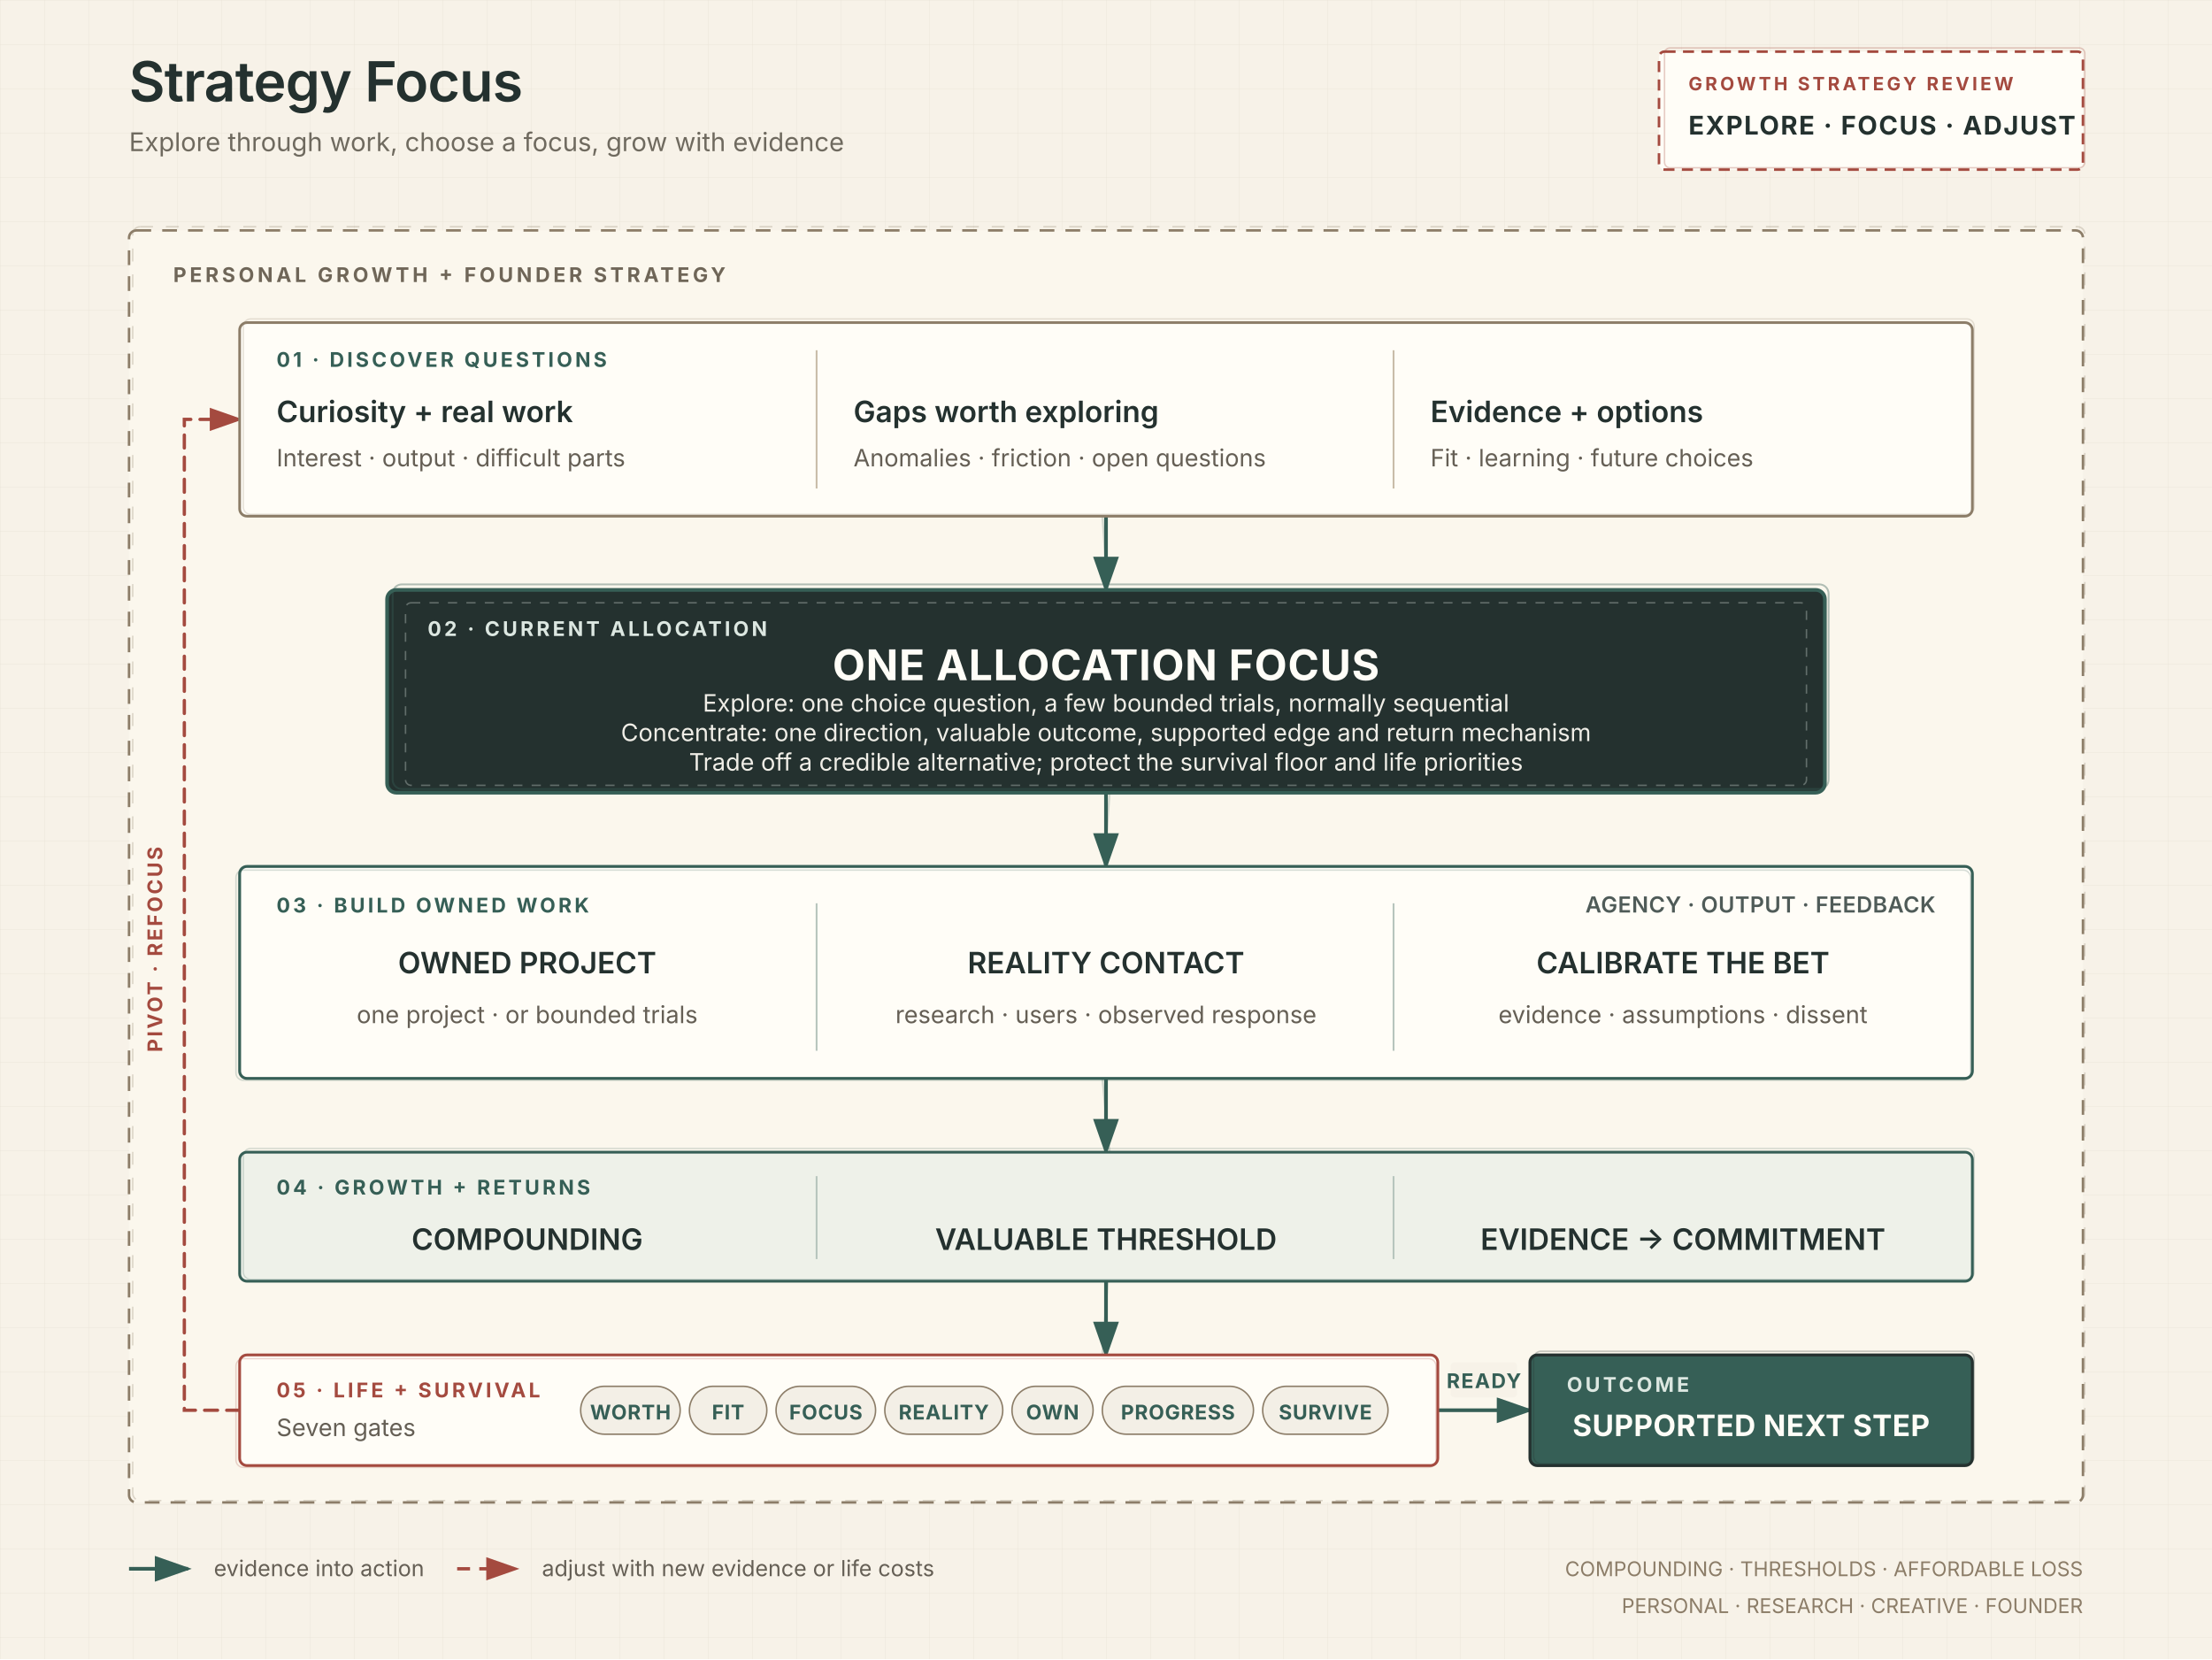
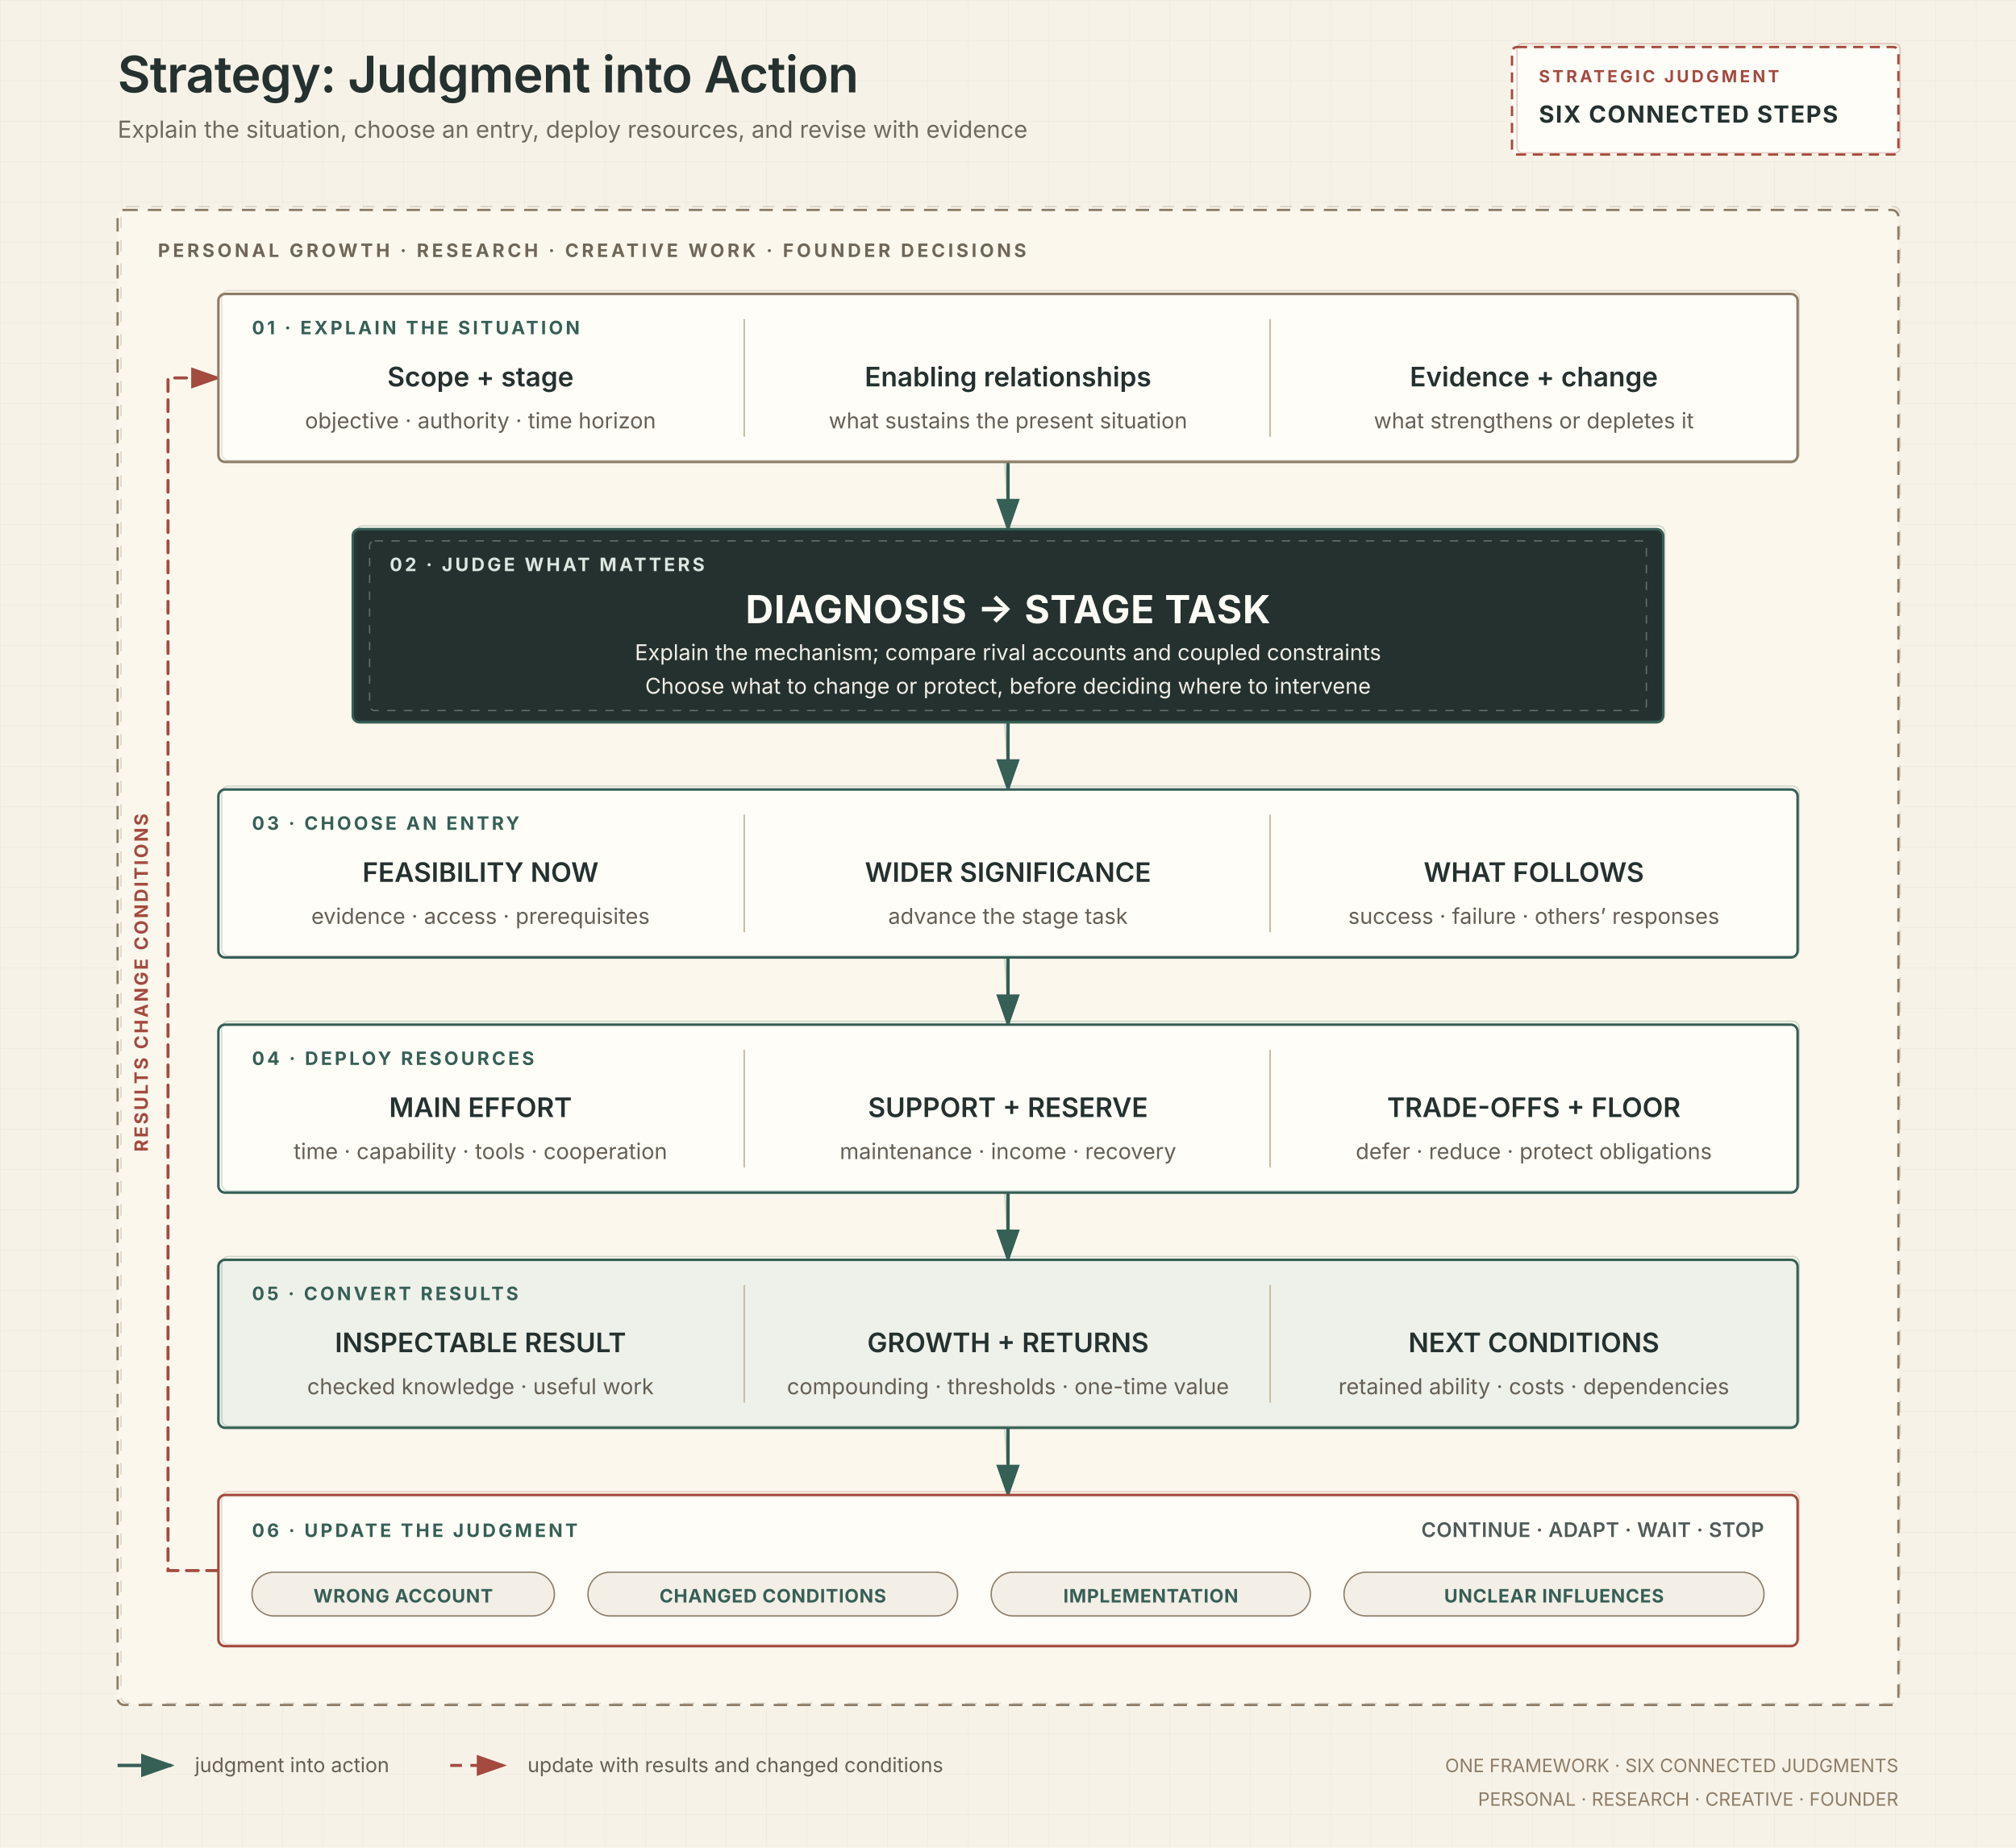
- <svg xmlns="http://www.w3.org/2000/svg" viewBox="0 0 1200 900" width="1200" height="900" data-generator="fireworks-tech-graph" data-schema-version="1" data-style-id="9" data-visual-theme="C4 Review Canvas" data-diagram-type="architecture" data-semantic-profile="generic" data-semantic-valid="true" data-quality-profile="showcase" data-max-bends-per-edge="2" data-max-total-bends="8" data-max-route-stretch="1.35" data-max-bridged-crossings="0" data-min-node-gap="40" data-min-container-gutter="20" data-min-label-clearance="4" data-min-segment-length="16">
+ <svg xmlns="http://www.w3.org/2000/svg" viewBox="0 0 1200 1100" width="1200" height="1100" data-generator="fireworks-tech-graph" data-schema-version="1" data-style-id="9" data-visual-theme="C4 Review Canvas" data-diagram-type="architecture" data-semantic-profile="generic" data-semantic-valid="true" data-quality-profile="showcase" data-max-bends-per-edge="2" data-max-total-bends="8" data-max-route-stretch="1.35" data-max-bridged-crossings="0" data-min-node-gap="40" data-min-container-gutter="20" data-min-label-clearance="4" data-min-segment-length="16">
  <defs>
    <pattern id="paper-grid" width="24" height="24" patternUnits="userSpaceOnUse">
      <path d="M 24 0 L 0 0 0 24" fill="none" stroke="#8c7d68" stroke-width="0.45" opacity="0.12" />
    </pattern>
    <marker id="arrow-primary" markerWidth="10" markerHeight="7" refX="9" refY="3.5" orient="auto">
      <polygon points="0 0, 10 3.5, 0 7" fill="#365f56" />
    </marker>
    <marker id="arrow-review" markerWidth="10" markerHeight="7" refX="9" refY="3.5" orient="auto">
      <polygon points="0 0, 10 3.5, 0 7" fill="#a44a3f" />
    </marker>
    <style>
      text { font-family: Avenir, 'Avenir Next', Inter, -apple-system, BlinkMacSystemFont, 'Segoe UI', sans-serif; }
      .title { font-size: 30px; font-weight: 600; fill: #24312f; letter-spacing: -0.35px; }
      .subtitle { font-size: 14px; font-weight: 400; fill: #6f6a5f; }
      .boundary-label { font-size: 11px; font-weight: 700; fill: #6f6658; letter-spacing: 1.8px; }
      .type { font-size: 11px; font-weight: 700; fill: #365f56; letter-spacing: 1.55px; }
      .type-light { font-size: 11px; font-weight: 700; fill: #dce7e1; letter-spacing: 1.55px; }
      .card-title { font-size: 16px; font-weight: 600; fill: #24312f; }
      .card-copy { font-size: 13px; font-weight: 400; fill: #655f55; }
      .focus-title { font-size: 23px; font-weight: 700; fill: #fffdf7; letter-spacing: 0.4px; }
      .focus-copy { font-size: 13px; font-weight: 400; fill: #f0eee7; }
      .micro { font-size: 12px; font-weight: 600; fill: #4f5b58; letter-spacing: 0.2px; }
      .gate { font-size: 11px; font-weight: 700; fill: #365f56; letter-spacing: 0.35px; }
      .outcome { font-size: 16px; font-weight: 700; fill: #fffdf7; letter-spacing: 0.2px; }
      .stamp-kicker { font-size: 10px; font-weight: 700; fill: #a44a3f; letter-spacing: 1.55px; }
      .stamp-main { font-size: 14px; font-weight: 700; fill: #24312f; letter-spacing: 0.75px; }
      .edge-label { font-size: 11px; font-weight: 700; fill: #365f56; letter-spacing: 0.7px; }
      .feedback-label { font-size: 11px; font-weight: 700; fill: #a44a3f; letter-spacing: 1.2px; }
      .legend { font-size: 12px; font-weight: 400; fill: #655f55; }
      .footnote { font-size: 11px; font-weight: 400; fill: #8c7d68; }
    </style>
  </defs>
-   <rect data-graph-role="background" width="1200" height="900" fill="#f7f2e8" />
-   <rect data-graph-role="decoration" width="1200" height="900" fill="url(#paper-grid)" />
-   <g id="title-block" data-graph-role="reserved" data-reserved-kind="title" data-graph-bounds="70,28,760,91">
-     <text x="70" y="55" class="title">Strategy Focus</text>
-     <text x="70" y="82" class="subtitle">Explore through work, choose a focus, grow with evidence</text>
+   <rect data-graph-role="background" width="1200" height="1100" fill="#f7f2e8" />
+   <rect data-graph-role="decoration" width="1200" height="1100" fill="url(#paper-grid)" />
+   <g id="title-block" data-graph-role="reserved" data-reserved-kind="title" data-graph-bounds="70,28,820,92">
+     <text x="70" y="55" class="title">Strategy: Judgment into Action</text>
+     <text x="70" y="82" class="subtitle">Explain the situation, choose an entry, deploy resources, and revise with evidence</text>
  </g>
  <g id="review-stamp" data-graph-role="reserved" data-reserved-kind="stamp" data-graph-bounds="900,28,1130,92">
    <rect x="900" y="28" width="230" height="64" rx="3" fill="#fffdf7" stroke="#a44a3f" stroke-width="1.4" stroke-dasharray="6 4" />
    <rect data-graph-role="decoration" data-owner="review-stamp" x="903" y="26" width="228" height="65" rx="3" fill="none" stroke="#a44a3f" stroke-width="0.8" opacity="0.28" />
-     <text x="916" y="49" class="stamp-kicker">GROWTH STRATEGY REVIEW</text>
-     <text x="916" y="73" class="stamp-main">EXPLORE · FOCUS · ADJUST</text>
+     <text x="916" y="49" class="stamp-kicker">STRATEGIC JUDGMENT</text>
+     <text x="916" y="73" class="stamp-main">SIX CONNECTED STEPS</text>
  </g>
-   <g id="strategy-canvas" data-graph-role="container" data-container-id="strategy-canvas" data-semantic-role="boundary" data-graph-bounds="70,125,1130,815">
-     <rect x="70" y="125" width="1060" height="690" rx="4" fill="#fbf7ed" stroke="#8c7d68" stroke-width="1.35" stroke-dasharray="8 6" />
-     <rect data-graph-role="decoration" data-owner="strategy-canvas" x="72" y="123" width="1059" height="691" rx="4" fill="none" stroke="#8c7d68" stroke-width="0.8" stroke-dasharray="7 7" opacity="0.28" />
-     <text x="94" y="153" class="boundary-label">PERSONAL GROWTH + FOUNDER STRATEGY</text>
-     <rect id="strategy-canvas-header" data-graph-role="reserved" data-reserved-kind="container-header" x="88" y="136" width="320" height="26" fill="none" stroke="none" />
+   <g id="strategy-canvas" data-graph-role="container" data-container-id="strategy-canvas" data-semantic-role="boundary" data-graph-bounds="70,125,1130,1015">
+     <rect x="70" y="125" width="1060" height="890" rx="4" fill="#fbf7ed" stroke="#8c7d68" stroke-width="1.35" stroke-dasharray="8 6" />
+     <rect data-graph-role="decoration" data-owner="strategy-canvas" x="72" y="123" width="1059" height="891" rx="4" fill="none" stroke="#8c7d68" stroke-width="0.8" stroke-dasharray="7 7" opacity="0.28" />
+     <text x="94" y="153" class="boundary-label">PERSONAL GROWTH · RESEARCH · CREATIVE WORK · FOUNDER DECISIONS</text>
  </g>
-   <path data-graph-role="decoration" data-owner="basis-focus" d="M 598,280 L 601,320" fill="none" stroke="#365f56" stroke-width="1.1" opacity="0.20" />
-   <path data-graph-role="decoration" data-owner="focus-choices" d="M 602,430 L 599,470" fill="none" stroke="#365f56" stroke-width="1.1" opacity="0.20" />
-   <path data-graph-role="decoration" data-owner="choices-commitment" d="M 598,585 L 602,625" fill="none" stroke="#365f56" stroke-width="1.1" opacity="0.20" />
-   <path data-graph-role="decoration" data-owner="commitment-integrity" d="M 601,695 L 598,735" fill="none" stroke="#365f56" stroke-width="1.1" opacity="0.20" />
-   <path id="basis-focus" data-graph-role="edge" data-edge-id="basis-focus" data-source="basis" data-target="focus" data-edge-kind="flow" data-flow="control" data-bends="0" data-route-stretch="1" data-bridges="" d="M 600,280 L 600,320" fill="none" stroke="#365f56" stroke-width="2" stroke-linecap="round" marker-end="url(#arrow-primary)" />
-   <path id="focus-choices" data-graph-role="edge" data-edge-id="focus-choices" data-source="focus" data-target="choices" data-edge-kind="flow" data-flow="control" data-bends="0" data-route-stretch="1" data-bridges="" d="M 600,430 L 600,470" fill="none" stroke="#365f56" stroke-width="2" stroke-linecap="round" marker-end="url(#arrow-primary)" />
-   <path id="choices-commitment" data-graph-role="edge" data-edge-id="choices-commitment" data-source="choices" data-target="commitment" data-edge-kind="flow" data-flow="control" data-bends="0" data-route-stretch="1" data-bridges="" d="M 600,585 L 600,625" fill="none" stroke="#365f56" stroke-width="2" stroke-linecap="round" marker-end="url(#arrow-primary)" />
-   <path id="commitment-integrity" data-graph-role="edge" data-edge-id="commitment-integrity" data-source="commitment" data-target="integrity" data-edge-kind="flow" data-flow="control" data-bends="0" data-route-stretch="1" data-bridges="" d="M 600,695 L 600,735" fill="none" stroke="#365f56" stroke-width="2" stroke-linecap="round" marker-end="url(#arrow-primary)" />
-   <path id="integrity-outcome" data-graph-role="edge" data-edge-id="integrity-outcome" data-source="integrity" data-target="outcome" data-edge-kind="flow" data-flow="control" data-bends="0" data-route-stretch="1" data-bridges="" d="M 780,765 L 830,765" fill="none" stroke="#365f56" stroke-width="2" stroke-linecap="round" marker-end="url(#arrow-primary)" />
-   <path id="integrity-reframe" data-graph-role="edge" data-edge-id="integrity-reframe" data-source="integrity" data-target="basis" data-edge-kind="flow" data-flow="feedback" data-bends="2" data-route-stretch="1.32" data-bridges="" d="M 130,765 L 100,765 L 100,227.5 L 130,227.5" fill="none" stroke="#a44a3f" stroke-width="1.8" stroke-dasharray="7 5" stroke-linecap="round" marker-end="url(#arrow-review)" />
-   <g id="node-basis" data-graph-role="node" data-node-id="basis" data-semantic-role="rect" data-parent="strategy-canvas" data-graph-bounds="130,175,1070,280">
-     <rect x="130" y="175" width="940" height="105" rx="4" fill="#fffdf7" stroke="#8c7d68" stroke-width="1.45" />
-     <rect data-graph-role="decoration" data-owner="node-basis" x="132" y="173" width="939" height="106" rx="4" fill="none" stroke="#8c7d68" stroke-width="0.75" opacity="0.22" />
-     <line x1="443" y1="190" x2="443" y2="265" stroke="#c9bda9" stroke-width="1" />
-     <line x1="756" y1="190" x2="756" y2="265" stroke="#c9bda9" stroke-width="1" />
-     <text x="150" y="199" class="type">01 · DISCOVER QUESTIONS</text>
-     <text x="150" y="229" class="card-title">Curiosity + real work</text>
-     <text x="150" y="253" class="card-copy">Interest · output · difficult parts</text>
-     <text x="463" y="229" class="card-title">Gaps worth exploring</text>
-     <text x="463" y="253" class="card-copy">Anomalies · friction · open questions</text>
-     <text x="776" y="229" class="card-title">Evidence + options</text>
-     <text x="776" y="253" class="card-copy">Fit · learning · future choices</text>
+   <path data-graph-role="decoration" data-owner="situation-judgment" d="M 598,275 L 601,315" fill="none" stroke="#365f56" stroke-width="1.1" opacity="0.20" />
+   <path id="situation-judgment" data-graph-role="edge" data-edge-id="situation-judgment" data-source="situation" data-target="judgment" data-edge-kind="flow" data-flow="control" data-bends="0" data-route-stretch="1" data-bridges="" d="M 600,275 L 600,315" fill="none" stroke="#365f56" stroke-width="2" stroke-linecap="round" marker-end="url(#arrow-primary)" />
+   <path data-graph-role="decoration" data-owner="judgment-entry" d="M 598,430 L 601,470" fill="none" stroke="#365f56" stroke-width="1.1" opacity="0.20" />
+   <path id="judgment-entry" data-graph-role="edge" data-edge-id="judgment-entry" data-source="judgment" data-target="entry" data-edge-kind="flow" data-flow="control" data-bends="0" data-route-stretch="1" data-bridges="" d="M 600,430 L 600,470" fill="none" stroke="#365f56" stroke-width="2" stroke-linecap="round" marker-end="url(#arrow-primary)" />
+   <path data-graph-role="decoration" data-owner="entry-deployment" d="M 598,570 L 601,610" fill="none" stroke="#365f56" stroke-width="1.1" opacity="0.20" />
+   <path id="entry-deployment" data-graph-role="edge" data-edge-id="entry-deployment" data-source="entry" data-target="deployment" data-edge-kind="flow" data-flow="control" data-bends="0" data-route-stretch="1" data-bridges="" d="M 600,570 L 600,610" fill="none" stroke="#365f56" stroke-width="2" stroke-linecap="round" marker-end="url(#arrow-primary)" />
+   <path data-graph-role="decoration" data-owner="deployment-results" d="M 598,710 L 601,750" fill="none" stroke="#365f56" stroke-width="1.1" opacity="0.20" />
+   <path id="deployment-results" data-graph-role="edge" data-edge-id="deployment-results" data-source="deployment" data-target="results" data-edge-kind="flow" data-flow="control" data-bends="0" data-route-stretch="1" data-bridges="" d="M 600,710 L 600,750" fill="none" stroke="#365f56" stroke-width="2" stroke-linecap="round" marker-end="url(#arrow-primary)" />
+   <path data-graph-role="decoration" data-owner="results-revision" d="M 598,850 L 601,890" fill="none" stroke="#365f56" stroke-width="1.1" opacity="0.20" />
+   <path id="results-revision" data-graph-role="edge" data-edge-id="results-revision" data-source="results" data-target="revision" data-edge-kind="flow" data-flow="control" data-bends="0" data-route-stretch="1" data-bridges="" d="M 600,850 L 600,890" fill="none" stroke="#365f56" stroke-width="2" stroke-linecap="round" marker-end="url(#arrow-primary)" />
+   <path id="revision-situation" data-graph-role="edge" data-edge-id="revision-situation" data-source="revision" data-target="situation" data-edge-kind="flow" data-flow="feedback" data-bends="2" data-route-stretch="1.08" data-bridges="" d="M 130,935 L 100,935 L 100,225 L 130,225" fill="none" stroke="#a44a3f" stroke-width="1.8" stroke-dasharray="7 5" stroke-linecap="round" marker-end="url(#arrow-review)" />
+   <g id="node-situation" data-graph-role="node" data-node-id="situation" data-semantic-role="rect" data-parent="strategy-canvas" data-graph-bounds="130,175,1070,275">
+     <rect x="130" y="175" width="940" height="100" rx="4" fill="#fffdf7" stroke="#8c7d68" stroke-width="1.5" />
+     <rect data-graph-role="decoration" data-owner="node-situation" x="132" y="173" width="939" height="101" rx="4" fill="none" stroke="#8c7d68" stroke-width="0.8" opacity="0.22" />
+     <line x1="443" y1="190" x2="443" y2="260" stroke="#c9bda9" stroke-width="1" />
+     <line x1="756" y1="190" x2="756" y2="260" stroke="#c9bda9" stroke-width="1" />
+     <text x="150" y="199" class="type">01 · EXPLAIN THE SITUATION</text>
+     <text x="286" y="230" class="card-title" text-anchor="middle">Scope + stage</text>
+     <text x="286" y="255" class="card-copy" text-anchor="middle">objective · authority · time horizon</text>
+     <text x="600" y="230" class="card-title" text-anchor="middle">Enabling relationships</text>
+     <text x="600" y="255" class="card-copy" text-anchor="middle">what sustains the present situation</text>
+     <text x="913" y="230" class="card-title" text-anchor="middle">Evidence + change</text>
+     <text x="913" y="255" class="card-copy" text-anchor="middle">what strengthens or depletes it</text>
  </g>
-   <g id="node-focus" data-graph-role="node" data-node-id="focus" data-semantic-role="double_rect" data-parent="strategy-canvas" data-graph-bounds="210,320,990,430">
-     <rect x="210" y="320" width="780" height="110" rx="5" fill="#24312f" stroke="#365f56" stroke-width="2" />
-     <rect data-graph-role="decoration" data-owner="node-focus" x="213" y="317" width="779" height="111" rx="5" fill="none" stroke="#365f56" stroke-width="1" opacity="0.38" />
-     <rect x="220" y="327" width="760" height="99" rx="3" fill="none" stroke="#d8e2dc" stroke-width="0.8" stroke-dasharray="5 5" opacity="0.34" />
-     <text x="232" y="345" class="type-light">02 · CURRENT ALLOCATION</text>
-     <text x="600" y="369" text-anchor="middle" class="focus-title">ONE ALLOCATION FOCUS</text>
-     <text x="600" y="386" text-anchor="middle" class="focus-copy">Explore: one choice question, a few bounded trials, normally sequential</text>
-     <text x="600" y="402" text-anchor="middle" class="focus-copy">Concentrate: one direction, valuable outcome, supported edge and return mechanism</text>
-     <text x="600" y="418" text-anchor="middle" class="focus-copy">Trade off a credible alternative; protect the survival floor and life priorities</text>
+   <g id="node-judgment" data-graph-role="node" data-node-id="judgment" data-semantic-role="rect" data-parent="strategy-canvas" data-graph-bounds="210,315,990,430">
+     <rect x="210" y="315" width="780" height="115" rx="4" fill="#24312f" stroke="#365f56" stroke-width="1.5" />
+     <rect data-graph-role="decoration" data-owner="node-judgment" x="212" y="313" width="779" height="116" rx="4" fill="none" stroke="#365f56" stroke-width="0.8" opacity="0.22" />
+     <rect x="220" y="322" width="760" height="101" rx="3" fill="none" stroke="#d8e2dc" stroke-width="0.8" stroke-dasharray="5 5" opacity="0.34" />
+     <text x="232" y="340" class="type-light">02 · JUDGE WHAT MATTERS</text>
+     <text x="600" y="371" class="focus-title" text-anchor="middle">DIAGNOSIS → STAGE TASK</text>
+     <text x="600" y="393" class="focus-copy" text-anchor="middle">Explain the mechanism; compare rival accounts and coupled constraints</text>
+     <text x="600" y="413" class="focus-copy" text-anchor="middle">Choose what to change or protect, before deciding where to intervene</text>
  </g>
-   <g id="node-choices" data-graph-role="node" data-node-id="choices" data-semantic-role="rect" data-parent="strategy-canvas" data-graph-bounds="130,470,1070,585">
-     <rect x="130" y="470" width="940" height="115" rx="4" fill="#fffdf7" stroke="#365f56" stroke-width="1.55" />
-     <rect data-graph-role="decoration" data-owner="node-choices" x="128" y="472" width="941" height="114" rx="4" fill="none" stroke="#365f56" stroke-width="0.8" opacity="0.20" />
-     <line x1="443" y1="490" x2="443" y2="570" stroke="#b7c5bd" stroke-width="1" />
-     <line x1="756" y1="490" x2="756" y2="570" stroke="#b7c5bd" stroke-width="1" />
-     <text x="150" y="495" class="type">03 · BUILD OWNED WORK</text>
-     <text x="1050" y="495" text-anchor="end" class="micro">AGENCY · OUTPUT · FEEDBACK</text>
-     <text x="286" y="528" text-anchor="middle" class="card-title">OWNED PROJECT</text>
-     <text x="286" y="555" text-anchor="middle" class="card-copy">one project · or bounded trials</text>
-     <text x="600" y="528" text-anchor="middle" class="card-title">REALITY CONTACT</text>
-     <text x="600" y="555" text-anchor="middle" class="card-copy">research · users · observed response</text>
-     <text x="913" y="528" text-anchor="middle" class="card-title">CALIBRATE THE BET</text>
-     <text x="913" y="555" text-anchor="middle" class="card-copy">evidence · assumptions · dissent</text>
+   <g id="node-entry" data-graph-role="node" data-node-id="entry" data-semantic-role="rect" data-parent="strategy-canvas" data-graph-bounds="130,470,1070,570">
+     <rect x="130" y="470" width="940" height="100" rx="4" fill="#fffdf7" stroke="#365f56" stroke-width="1.5" />
+     <rect data-graph-role="decoration" data-owner="node-entry" x="132" y="468" width="939" height="101" rx="4" fill="none" stroke="#365f56" stroke-width="0.8" opacity="0.22" />
+     <line x1="443" y1="485" x2="443" y2="555" stroke="#c9bda9" stroke-width="1" />
+     <line x1="756" y1="485" x2="756" y2="555" stroke="#c9bda9" stroke-width="1" />
+     <text x="150" y="494" class="type">03 · CHOOSE AN ENTRY</text>
+     <text x="286" y="525" class="card-title" text-anchor="middle">FEASIBILITY NOW</text>
+     <text x="286" y="550" class="card-copy" text-anchor="middle">evidence · access · prerequisites</text>
+     <text x="600" y="525" class="card-title" text-anchor="middle">WIDER SIGNIFICANCE</text>
+     <text x="600" y="550" class="card-copy" text-anchor="middle">advance the stage task</text>
+     <text x="913" y="525" class="card-title" text-anchor="middle">WHAT FOLLOWS</text>
+     <text x="913" y="550" class="card-copy" text-anchor="middle">success · failure · others’ responses</text>
  </g>
-   <g id="node-commitment" data-graph-role="node" data-node-id="commitment" data-semantic-role="rect" data-parent="strategy-canvas" data-graph-bounds="130,625,1070,695">
-     <rect x="130" y="625" width="940" height="70" rx="4" fill="#eef1e9" stroke="#365f56" stroke-width="1.5" />
-     <rect data-graph-role="decoration" data-owner="node-commitment" x="132" y="623" width="939" height="71" rx="4" fill="none" stroke="#365f56" stroke-width="0.75" opacity="0.20" />
-     <line x1="443" y1="638" x2="443" y2="683" stroke="#b7c5bd" stroke-width="1" />
-     <line x1="756" y1="638" x2="756" y2="683" stroke="#b7c5bd" stroke-width="1" />
-     <text x="150" y="648" class="type">04 · GROWTH + RETURNS</text>
-     <text x="286" y="678" text-anchor="middle" class="card-title">COMPOUNDING</text>
-     <text x="600" y="678" text-anchor="middle" class="card-title">VALUABLE THRESHOLD</text>
-     <text x="913" y="678" text-anchor="middle" class="card-title">EVIDENCE → COMMITMENT</text>
+   <g id="node-deployment" data-graph-role="node" data-node-id="deployment" data-semantic-role="rect" data-parent="strategy-canvas" data-graph-bounds="130,610,1070,710">
+     <rect x="130" y="610" width="940" height="100" rx="4" fill="#fffdf7" stroke="#365f56" stroke-width="1.5" />
+     <rect data-graph-role="decoration" data-owner="node-deployment" x="132" y="608" width="939" height="101" rx="4" fill="none" stroke="#365f56" stroke-width="0.8" opacity="0.22" />
+     <line x1="443" y1="625" x2="443" y2="695" stroke="#c9bda9" stroke-width="1" />
+     <line x1="756" y1="625" x2="756" y2="695" stroke="#c9bda9" stroke-width="1" />
+     <text x="150" y="634" class="type">04 · DEPLOY RESOURCES</text>
+     <text x="286" y="665" class="card-title" text-anchor="middle">MAIN EFFORT</text>
+     <text x="286" y="690" class="card-copy" text-anchor="middle">time · capability · tools · cooperation</text>
+     <text x="600" y="665" class="card-title" text-anchor="middle">SUPPORT + RESERVE</text>
+     <text x="600" y="690" class="card-copy" text-anchor="middle">maintenance · income · recovery</text>
+     <text x="913" y="665" class="card-title" text-anchor="middle">TRADE-OFFS + FLOOR</text>
+     <text x="913" y="690" class="card-copy" text-anchor="middle">defer · reduce · protect obligations</text>
  </g>
-   <g id="node-integrity" data-graph-role="node" data-node-id="integrity" data-semantic-role="rect" data-parent="strategy-canvas" data-graph-bounds="130,735,780,795">
-     <rect x="130" y="735" width="650" height="60" rx="4" fill="#fffdf7" stroke="#a44a3f" stroke-width="1.5" />
-     <rect data-graph-role="decoration" data-owner="node-integrity" x="128" y="737" width="651" height="59" rx="4" fill="none" stroke="#a44a3f" stroke-width="0.75" opacity="0.22" />
-     <text x="150" y="758" class="type" style="fill:#a44a3f">05 · LIFE + SURVIVAL</text>
-     <text x="150" y="779" class="card-copy">Seven gates</text>
-     <g transform="translate(315,752)">
-       <rect x="0" y="0" width="54" height="26" rx="13" fill="#f3efe6" stroke="#8c7d68" stroke-width="0.8" />
-       <text x="27" y="18" text-anchor="middle" class="gate">WORTH</text>
-       <rect x="59" y="0" width="42" height="26" rx="13" fill="#f3efe6" stroke="#8c7d68" stroke-width="0.8" />
-       <text x="80" y="18" text-anchor="middle" class="gate">FIT</text>
-       <rect x="106" y="0" width="54" height="26" rx="13" fill="#f3efe6" stroke="#8c7d68" stroke-width="0.8" />
-       <text x="133" y="18" text-anchor="middle" class="gate">FOCUS</text>
-       <rect x="165" y="0" width="64" height="26" rx="13" fill="#f3efe6" stroke="#8c7d68" stroke-width="0.8" />
-       <text x="197" y="18" text-anchor="middle" class="gate">REALITY</text>
-       <rect x="234" y="0" width="44" height="26" rx="13" fill="#f3efe6" stroke="#8c7d68" stroke-width="0.8" />
-       <text x="256" y="18" text-anchor="middle" class="gate">OWN</text>
-       <rect x="283" y="0" width="82" height="26" rx="13" fill="#f3efe6" stroke="#8c7d68" stroke-width="0.8" />
-       <text x="324" y="18" text-anchor="middle" class="gate">PROGRESS</text>
-       <rect x="370" y="0" width="68" height="26" rx="13" fill="#f3efe6" stroke="#8c7d68" stroke-width="0.8" />
-       <text x="404" y="18" text-anchor="middle" class="gate">SURVIVE</text>
-     </g>
+   <g id="node-results" data-graph-role="node" data-node-id="results" data-semantic-role="rect" data-parent="strategy-canvas" data-graph-bounds="130,750,1070,850">
+     <rect x="130" y="750" width="940" height="100" rx="4" fill="#eef1e9" stroke="#365f56" stroke-width="1.5" />
+     <rect data-graph-role="decoration" data-owner="node-results" x="132" y="748" width="939" height="101" rx="4" fill="none" stroke="#365f56" stroke-width="0.8" opacity="0.22" />
+     <line x1="443" y1="765" x2="443" y2="835" stroke="#c9bda9" stroke-width="1" />
+     <line x1="756" y1="765" x2="756" y2="835" stroke="#c9bda9" stroke-width="1" />
+     <text x="150" y="774" class="type">05 · CONVERT RESULTS</text>
+     <text x="286" y="805" class="card-title" text-anchor="middle">INSPECTABLE RESULT</text>
+     <text x="286" y="830" class="card-copy" text-anchor="middle">checked knowledge · useful work</text>
+     <text x="600" y="805" class="card-title" text-anchor="middle">GROWTH + RETURNS</text>
+     <text x="600" y="830" class="card-copy" text-anchor="middle">compounding · thresholds · one-time value</text>
+     <text x="913" y="805" class="card-title" text-anchor="middle">NEXT CONDITIONS</text>
+     <text x="913" y="830" class="card-copy" text-anchor="middle">retained ability · costs · dependencies</text>
  </g>
-   <g id="node-outcome" data-graph-role="node" data-node-id="outcome" data-semantic-role="rect" data-parent="strategy-canvas" data-graph-bounds="830,735,1070,795">
-     <rect x="830" y="735" width="240" height="60" rx="4" fill="#365f56" stroke="#24312f" stroke-width="1.6" />
-     <rect data-graph-role="decoration" data-owner="node-outcome" x="832" y="733" width="239" height="61" rx="4" fill="none" stroke="#24312f" stroke-width="0.8" opacity="0.26" />
-     <text x="850" y="755" class="type-light">OUTCOME</text>
-     <text x="950" y="779" text-anchor="middle" class="outcome">SUPPORTED NEXT STEP</text>
+   <g id="node-revision" data-graph-role="node" data-node-id="revision" data-semantic-role="rect" data-parent="strategy-canvas" data-graph-bounds="130,890,1070,980">
+     <rect x="130" y="890" width="940" height="90" rx="4" fill="#fffdf7" stroke="#a44a3f" stroke-width="1.5" />
+     <rect data-graph-role="decoration" data-owner="node-revision" x="132" y="888" width="939" height="91" rx="4" fill="none" stroke="#a44a3f" stroke-width="0.8" opacity="0.22" />
+     <text x="150" y="915" class="type">06 · UPDATE THE JUDGMENT</text>
+     <text x="1050" y="915" class="micro" text-anchor="end">CONTINUE · ADAPT · WAIT · STOP</text>
+     <rect x="150" y="936" width="180" height="26" rx="13" fill="#f3efe6" stroke="#8c7d68" stroke-width="0.8" />
+     <text x="240.0" y="954" class="gate" text-anchor="middle">WRONG ACCOUNT</text>
+     <rect x="350" y="936" width="220" height="26" rx="13" fill="#f3efe6" stroke="#8c7d68" stroke-width="0.8" />
+     <text x="460.0" y="954" class="gate" text-anchor="middle">CHANGED CONDITIONS</text>
+     <rect x="590" y="936" width="190" height="26" rx="13" fill="#f3efe6" stroke="#8c7d68" stroke-width="0.8" />
+     <text x="685.0" y="954" class="gate" text-anchor="middle">IMPLEMENTATION</text>
+     <rect x="800" y="936" width="250" height="26" rx="13" fill="#f3efe6" stroke="#8c7d68" stroke-width="0.8" />
+     <text x="925.0" y="954" class="gate" text-anchor="middle">UNCLEAR INFLUENCES</text>
  </g>
-   <g id="pass-label" data-graph-role="label" data-owner="integrity-outcome" data-graph-bounds="787,739,823,758">
-     <rect x="787" y="739" width="36" height="19" rx="2" fill="#f7f2e8" opacity="0.98" />
-     <text x="805" y="753" text-anchor="middle" class="edge-label">READY</text>
-   </g>
-   <g id="reframe-label" data-graph-role="label" data-owner="integrity-reframe" data-graph-bounds="79,472,96,558">
-     <text x="88" y="515" text-anchor="middle" class="feedback-label" transform="rotate(-90 88 515)">PIVOT · REFOCUS</text>
+   <g id="reframe-label" data-graph-role="label" data-owner="revision-situation" data-graph-bounds="79,487,96,680">
+     <text x="88" y="585" text-anchor="middle" class="feedback-label" transform="rotate(-90 88 585)">RESULTS CHANGE CONDITIONS</text>
  </g>
  <g id="legend" data-graph-role="legend">
-     <rect id="legend-zone" data-graph-role="reserved" data-reserved-kind="legend" x="70" y="838" width="430" height="28" fill="none" stroke="none" />
-     <line data-graph-role="decoration" data-owner="legend-primary" x1="70" y1="851" x2="102" y2="851" stroke="#365f56" stroke-width="2" marker-end="url(#arrow-primary)" />
-     <text x="116" y="855" class="legend">evidence into action</text>
-     <line data-graph-role="decoration" data-owner="legend-reframe" x1="248" y1="851" x2="280" y2="851" stroke="#a44a3f" stroke-width="1.8" stroke-dasharray="7 5" marker-end="url(#arrow-review)" />
-     <text x="294" y="855" class="legend">adjust with new evidence or life costs</text>
+     <line x1="70" y1="1051" x2="102" y2="1051" stroke="#365f56" stroke-width="2" marker-end="url(#arrow-primary)" />
+     <text x="116" y="1055" class="legend">judgment into action</text>
+     <line x1="268" y1="1051" x2="300" y2="1051" stroke="#a44a3f" stroke-width="1.8" stroke-dasharray="7 5" marker-end="url(#arrow-review)" />
+     <text x="314" y="1055" class="legend">update with results and changed conditions</text>
  </g>
-   <g id="footer" data-graph-role="reserved" data-reserved-kind="footer" data-graph-bounds="811,838,1130,875">
-     <text x="1130" y="855" text-anchor="end" class="footnote">COMPOUNDING · THRESHOLDS · AFFORDABLE LOSS</text>
-     <text x="1130" y="875" text-anchor="end" class="footnote">PERSONAL · RESEARCH · CREATIVE · FOUNDER</text>
+   <g id="footer" data-graph-role="reserved" data-reserved-kind="footer" data-graph-bounds="811,1038,1130,1080">
+     <text x="1130" y="1055" class="footnote" text-anchor="end">ONE FRAMEWORK · SIX CONNECTED JUDGMENTS</text>
+     <text x="1130" y="1075" class="footnote" text-anchor="end">PERSONAL · RESEARCH · CREATIVE · FOUNDER</text>
  </g>
</svg>
